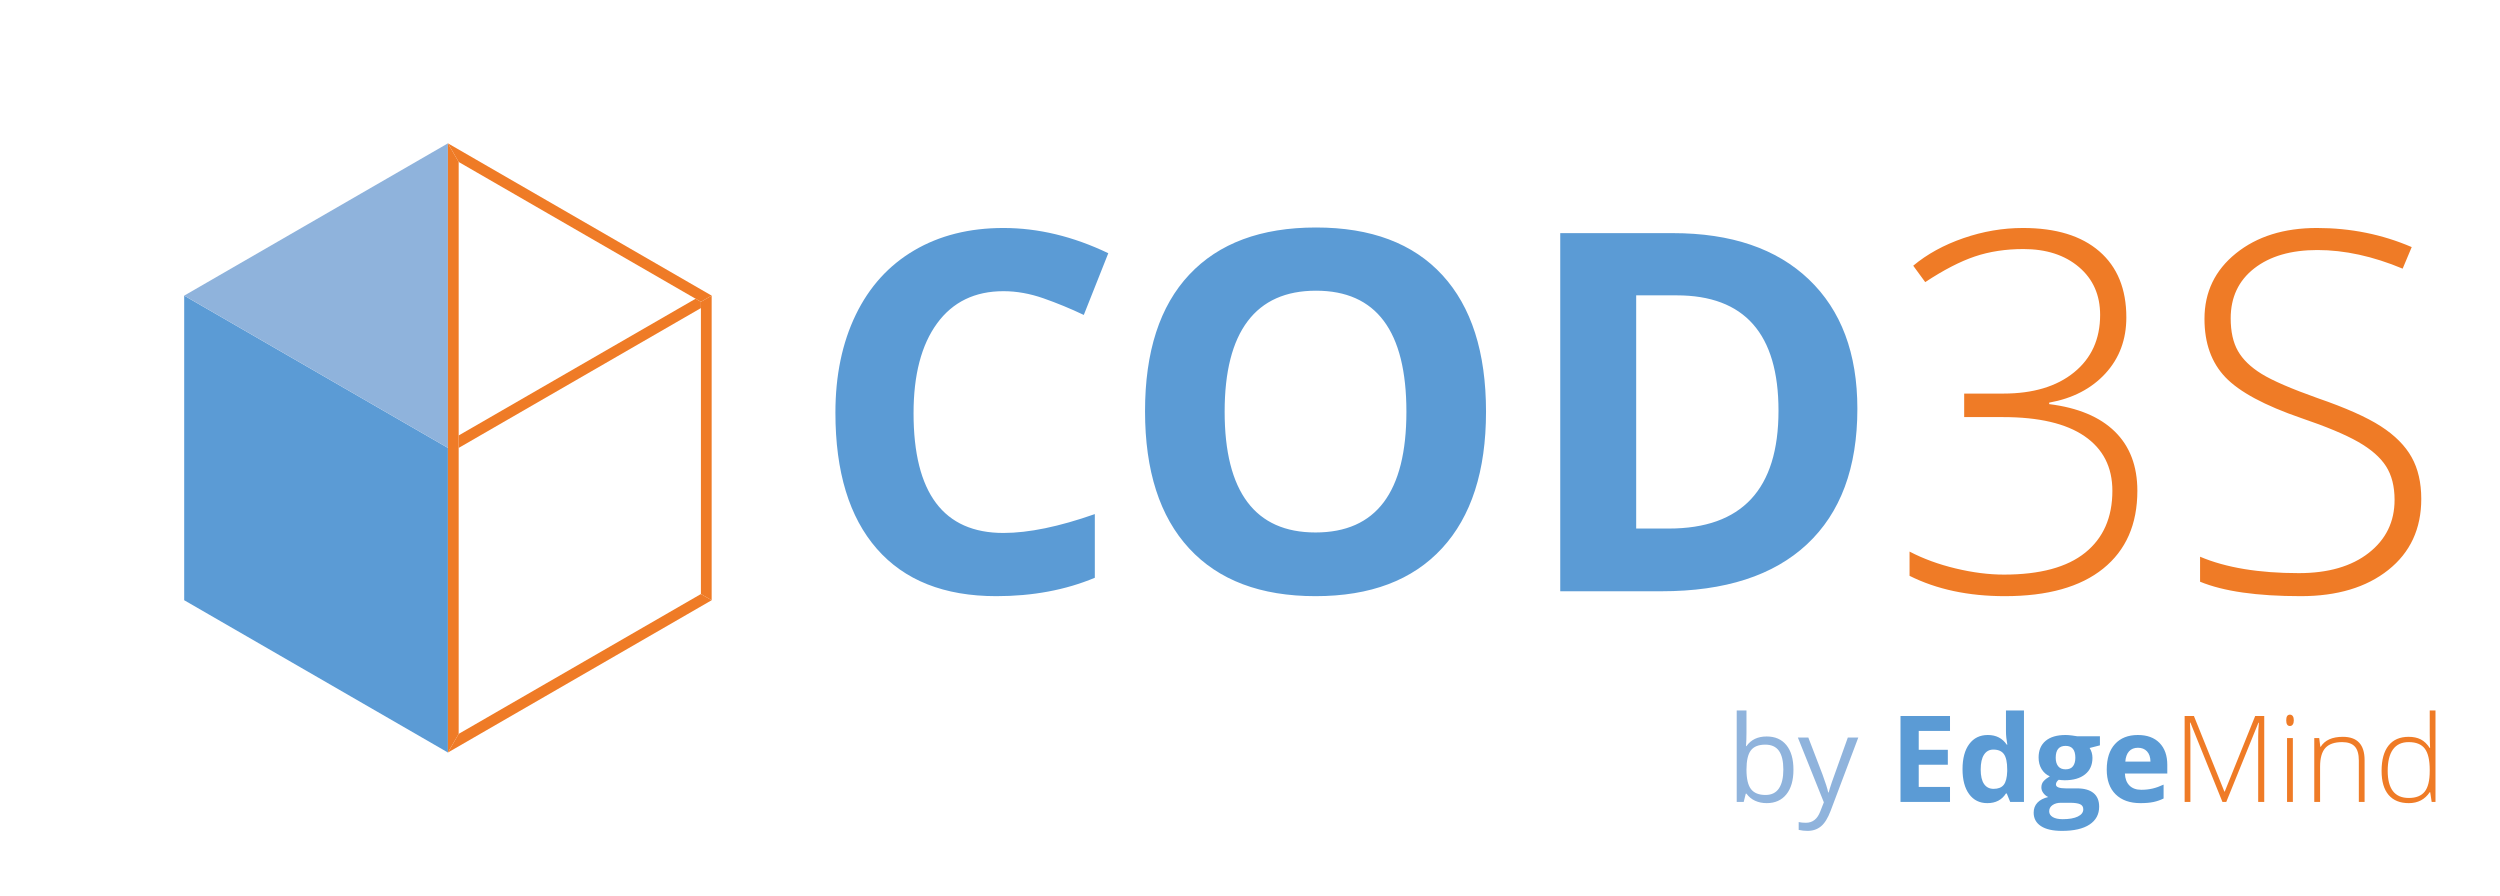
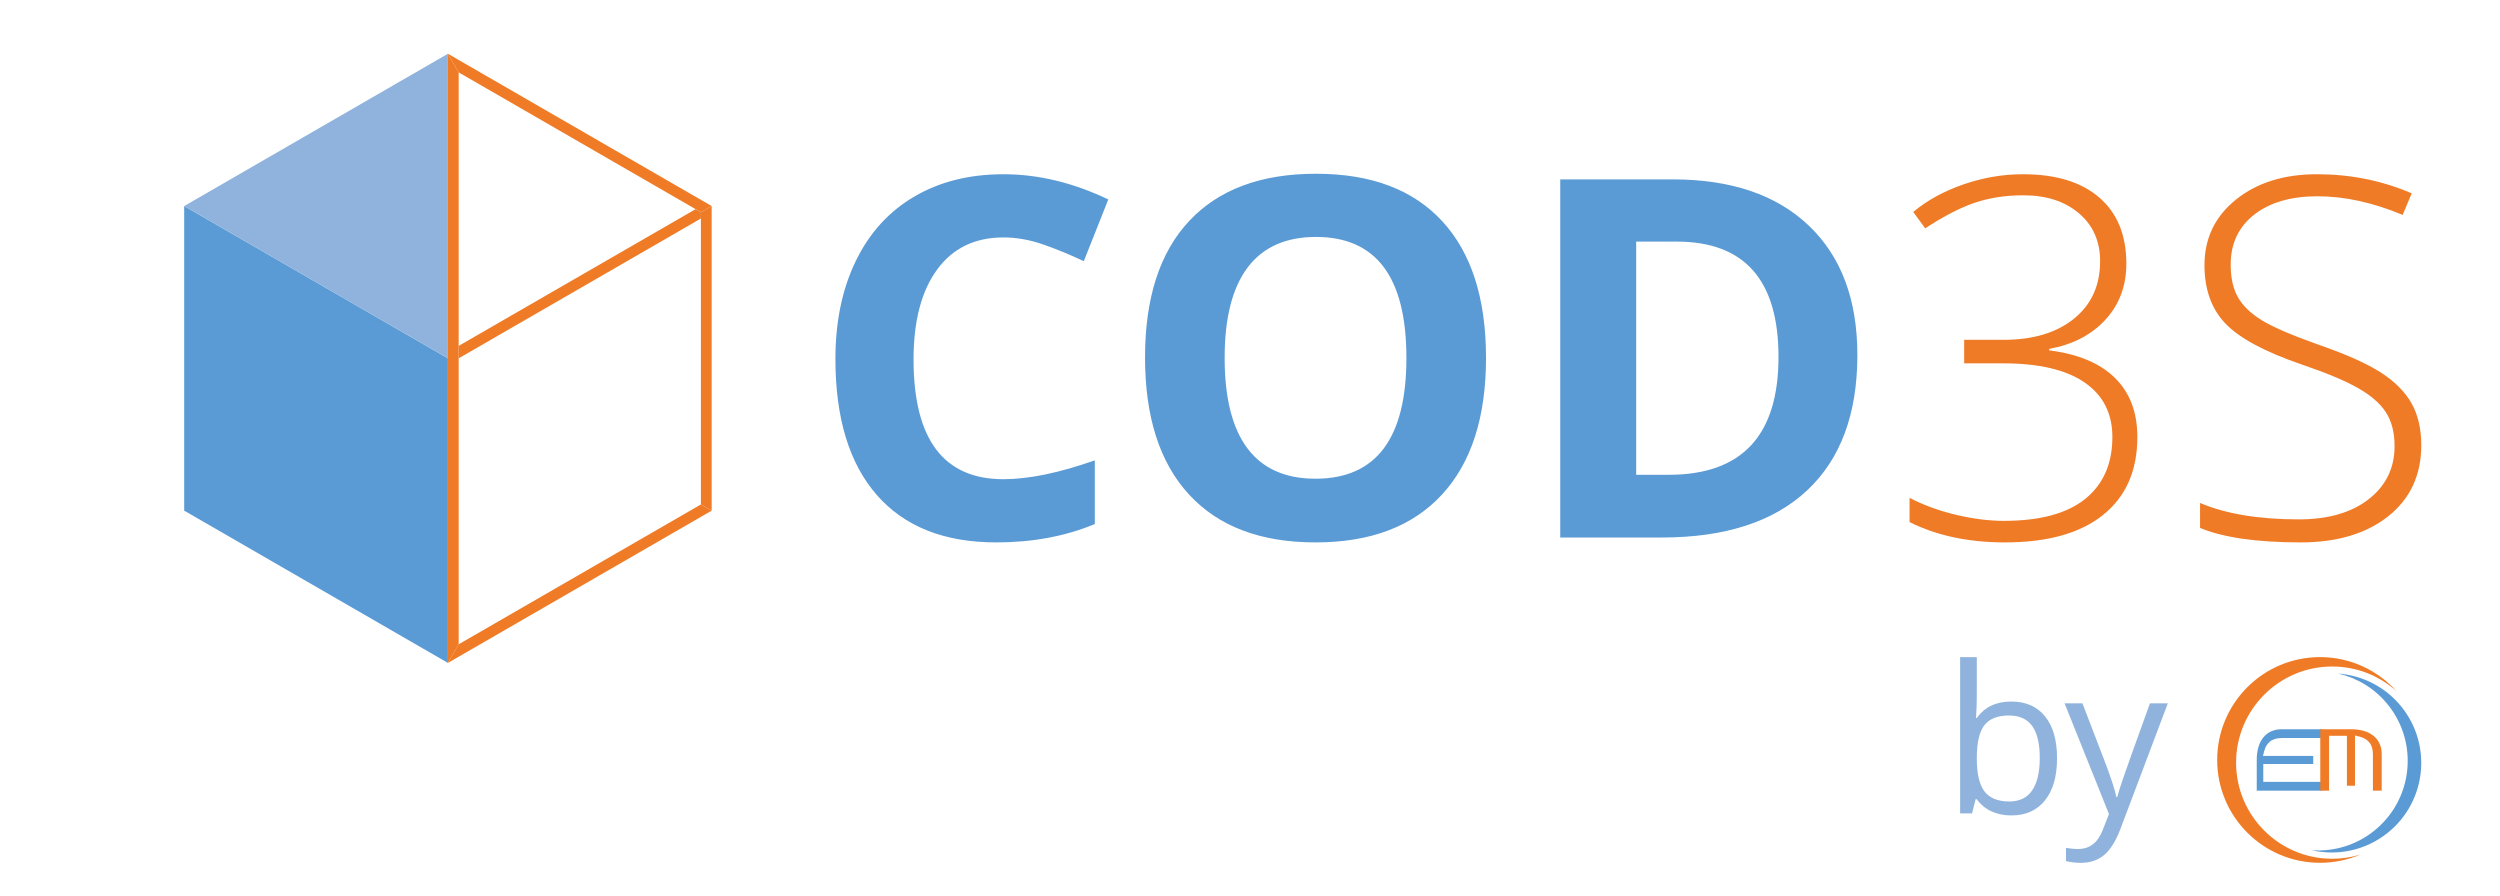
- <svg xmlns="http://www.w3.org/2000/svg" viewBox="0 0 279.066 100" width="558.132" height="200">
+ <svg xmlns="http://www.w3.org/2000/svg" viewBox="0 10 279.066 100" width="558.132" height="200">
  <g id="symbol">
    <g id="real">
      <polygon points="20.56,33.00 50.00,50.00 50.00,84.00 20.56,67.00" fill="#5B9BD5" />
      <polygon points="50.00,16.00 50.00,50.00 20.56,33.00" fill="#8FB3DC" />
    </g>
    <g id="twin" data-pulse-color="#1F416D">
      <polygon points="50.00,16.00 79.44,33.00 78.24,33.69 51.20,18.08" fill="#EF7B26" />
      <polygon points="79.44,33.00 79.44,67.00 78.24,66.31 78.24,33.69" fill="#EF7B26" />
      <polygon points="79.44,67.00 50.00,84.00 51.20,81.92 78.24,66.31" fill="#EF7B26" />
      <polygon points="50.00,84.00 50.00,16.00 51.20,18.08 51.20,81.92" fill="#EF7B26" />
      <polygon points="77.64,33.35 78.24,33.69 78.24,34.39 51.20,50.00 51.20,48.61" fill="#EF7B26" />
    </g>
  </g>
-   <g id="wordmark" transform="translate(90,66) scale(0.56)">
+   <g id="wordmark" transform="translate(90,70) scale(0.56)">
    <path id="COD" fill="#5B9BD5" d="M39.307 -59.814Q30.762 -59.814 26.074 -53.394Q21.387 -46.973 21.387 -35.498Q21.387 -11.621 39.307 -11.621Q46.826 -11.621 57.52 -15.381V-2.686Q48.73 0.977 37.891 0.977Q22.314 0.977 14.062 -8.472Q5.811 -17.92 5.811 -35.596Q5.811 -46.729 9.863 -55.103Q13.916 -63.477 21.509 -67.944Q29.102 -72.412 39.307 -72.412Q49.707 -72.412 60.205 -67.383L55.322 -55.078Q51.318 -56.982 47.266 -58.398Q43.213 -59.814 39.307 -59.814ZM135.498 -35.791Q135.498 -18.066 126.709 -8.545Q117.92 0.977 101.514 0.977Q85.107 0.977 76.318 -8.545Q67.529 -18.066 67.529 -35.889Q67.529 -53.711 76.343 -63.11Q85.156 -72.51 101.611 -72.51Q118.066 -72.51 126.782 -63.037Q135.498 -53.564 135.498 -35.791ZM83.398 -35.791Q83.398 -23.828 87.939 -17.773Q92.48 -11.719 101.514 -11.719Q119.629 -11.719 119.629 -35.791Q119.629 -59.912 101.611 -59.912Q92.578 -59.912 87.988 -53.833Q83.398 -47.754 83.398 -35.791ZM209.521 -36.377Q209.521 -18.75 199.487 -9.375Q189.453 0.0 170.508 0.0H150.293V-71.387H172.705Q190.186 -71.387 199.854 -62.158Q209.521 -52.93 209.521 -36.377ZM193.799 -35.986Q193.799 -58.984 173.486 -58.984H165.43V-12.5H171.924Q193.799 -12.5 193.799 -35.986Z" />
    <path id="3S" fill="#EF7B26" transform="translate(215.332,0)" d="M47.803 -54.59Q47.803 -47.949 43.628 -43.408Q39.453 -38.867 32.422 -37.598V-37.305Q41.016 -36.23 45.508 -31.836Q50.0 -27.441 50.0 -20.02Q50.0 -10.01 43.188 -4.517Q36.377 0.977 23.584 0.977Q12.695 0.977 4.59 -3.076V-7.91Q8.691 -5.762 13.794 -4.541Q18.896 -3.32 23.389 -3.32Q34.18 -3.32 39.6 -7.69Q45.02 -12.061 45.02 -20.02Q45.02 -27.1 39.478 -30.908Q33.936 -34.717 23.193 -34.717H15.479V-39.404H23.291Q32.178 -39.404 37.378 -43.628Q42.578 -47.852 42.578 -55.078Q42.578 -61.035 38.354 -64.624Q34.131 -68.213 27.295 -68.213Q21.973 -68.213 17.578 -66.724Q13.184 -65.234 7.715 -61.621L5.322 -64.893Q9.473 -68.359 15.332 -70.386Q21.191 -72.412 27.197 -72.412Q37.061 -72.412 42.432 -67.749Q47.803 -63.086 47.803 -54.59ZM106.592 -18.408Q106.592 -9.473 100.024 -4.248Q93.457 0.977 82.568 0.977Q69.482 0.977 62.5 -1.904V-6.885Q70.215 -3.613 82.178 -3.613Q90.967 -3.613 96.118 -7.642Q101.27 -11.67 101.27 -18.213Q101.27 -22.266 99.561 -24.927Q97.852 -27.588 93.994 -29.785Q90.137 -31.982 82.666 -34.521Q71.729 -38.281 67.554 -42.651Q63.379 -47.021 63.379 -54.297Q63.379 -62.305 69.653 -67.358Q75.928 -72.412 85.791 -72.412Q95.85 -72.412 104.688 -68.604L102.881 -64.307Q93.994 -68.018 85.889 -68.018Q77.979 -68.018 73.291 -64.355Q68.604 -60.693 68.604 -54.395Q68.604 -50.439 70.044 -47.9Q71.484 -45.361 74.756 -43.335Q78.027 -41.309 85.986 -38.477Q94.336 -35.596 98.535 -32.886Q102.734 -30.176 104.663 -26.733Q106.592 -23.291 106.592 -18.408Z" />
-     <g id="by-edgemind" transform="translate(183.4078,42) scale(0.24)">
+     <g id="by-edgemind" transform="translate(226.48,55) scale(0.41)">
      <path id="by" fill="#8FB3DC" d="M33.496 -54.395Q44.043 -54.395 49.878 -47.192Q55.713 -39.99 55.713 -26.807Q55.713 -13.623 49.829 -6.323Q43.945 0.977 33.496 0.977Q28.271 0.977 23.95 -0.952Q19.629 -2.881 16.699 -6.885H16.113L14.404 0.0H8.594V-75.977H16.699V-57.52Q16.699 -51.318 16.309 -46.387H16.699Q22.363 -54.395 33.496 -54.395ZM32.324 -47.607Q24.023 -47.607 20.361 -42.847Q16.699 -38.086 16.699 -26.807Q16.699 -15.527 20.459 -10.669Q24.219 -5.811 32.52 -5.811Q39.99 -5.811 43.652 -11.255Q47.314 -16.699 47.314 -26.904Q47.314 -37.354 43.652 -42.48Q39.99 -47.607 32.324 -47.607ZM59.375 -53.516H68.066L79.785 -22.998Q83.643 -12.549 84.57 -7.91H84.961Q85.596 -10.4 87.622 -16.431Q89.648 -22.461 100.879 -53.516H109.57L86.572 7.422Q83.154 16.455 78.589 20.239Q74.023 24.023 67.383 24.023Q63.672 24.023 60.059 23.193V16.699Q62.744 17.285 66.064 17.285Q74.414 17.285 77.979 7.91L80.957 0.293Z" />
-       <path id="Edge" fill="#5B9BD5" transform="translate(135.645,0)" d="M50.098 0.0H8.984V-71.387H50.098V-58.984H24.121V-43.311H48.291V-30.908H24.121V-12.5H50.098ZM81.104 0.977Q71.484 0.977 65.991 -6.494Q60.498 -13.965 60.498 -27.197Q60.498 -40.625 66.089 -48.12Q71.68 -55.615 81.494 -55.615Q91.797 -55.615 97.217 -47.607H97.705Q96.582 -53.711 96.582 -58.496V-75.977H111.523V0.0H100.098L97.217 -7.08H96.582Q91.504 0.977 81.104 0.977ZM86.328 -10.889Q92.041 -10.889 94.702 -14.209Q97.363 -17.529 97.607 -25.488V-27.1Q97.607 -35.889 94.897 -39.697Q92.188 -43.506 86.084 -43.506Q81.104 -43.506 78.345 -39.282Q75.586 -35.059 75.586 -27.002Q75.586 -18.945 78.369 -14.917Q81.152 -10.889 86.328 -10.889ZM174.609 -54.59V-47.021L166.064 -44.824Q168.408 -41.162 168.408 -36.621Q168.408 -27.832 162.28 -22.925Q156.152 -18.018 145.264 -18.018L142.578 -18.164L140.381 -18.408Q138.086 -16.65 138.086 -14.502Q138.086 -11.279 146.289 -11.279H155.566Q164.551 -11.279 169.263 -7.422Q173.975 -3.564 173.975 3.906Q173.975 13.477 165.991 18.75Q158.008 24.023 143.066 24.023Q131.641 24.023 125.61 20.044Q119.58 16.064 119.58 8.887Q119.58 3.955 122.656 0.635Q125.732 -2.686 131.689 -4.102Q129.395 -5.078 127.686 -7.3Q125.977 -9.521 125.977 -12.012Q125.977 -15.137 127.783 -17.212Q129.59 -19.287 133.008 -21.289Q128.711 -23.145 126.196 -27.246Q123.682 -31.348 123.682 -36.914Q123.682 -45.85 129.492 -50.732Q135.303 -55.615 146.094 -55.615Q148.389 -55.615 151.538 -55.2Q154.688 -54.785 155.566 -54.59ZM132.471 7.715Q132.471 10.791 135.425 12.549Q138.379 14.307 143.701 14.307Q151.709 14.307 156.25 12.109Q160.791 9.912 160.791 6.104Q160.791 3.027 158.105 1.855Q155.42 0.684 149.805 0.684H142.09Q137.988 0.684 135.229 2.612Q132.471 4.541 132.471 7.715ZM137.891 -36.719Q137.891 -32.275 139.917 -29.688Q141.943 -27.1 146.094 -27.1Q150.293 -27.1 152.246 -29.688Q154.199 -32.275 154.199 -36.719Q154.199 -46.582 146.094 -46.582Q137.891 -46.582 137.891 -36.719ZM206.201 -45.02Q201.465 -45.02 198.779 -42.017Q196.094 -39.014 195.703 -33.496H216.602Q216.504 -39.014 213.721 -42.017Q210.938 -45.02 206.201 -45.02ZM208.301 0.977Q195.117 0.977 187.695 -6.299Q180.273 -13.574 180.273 -26.904Q180.273 -40.625 187.134 -48.12Q193.994 -55.615 206.104 -55.615Q217.676 -55.615 224.121 -49.023Q230.566 -42.432 230.566 -30.811V-23.584H195.361Q195.605 -17.236 199.121 -13.672Q202.637 -10.107 208.984 -10.107Q213.916 -10.107 218.311 -11.133Q222.705 -12.158 227.49 -14.404V-2.881Q223.584 -0.928 219.141 0.024Q214.697 0.977 208.301 0.977Z" />
-       <path id="Mind" fill="#EF7B26" transform="translate(370.508,0)" d="M41.504 0.0 14.893 -65.918H14.502Q14.893 -59.863 14.893 -53.516V0.0H10.107V-71.387H17.822L43.115 -8.594H43.408L68.701 -71.387H76.221V0.0H71.191V-54.102Q71.191 -59.766 71.777 -65.82H71.387L44.678 0.0ZM100.0 0.0H95.166V-53.076H100.0ZM94.482 -67.822Q94.482 -72.51 97.559 -72.51Q99.072 -72.51 99.927 -71.289Q100.781 -70.068 100.781 -67.822Q100.781 -65.625 99.927 -64.355Q99.072 -63.086 97.559 -63.086Q94.482 -63.086 94.482 -67.822ZM154.785 0.0V-34.424Q154.785 -42.432 151.416 -46.069Q148.047 -49.707 140.967 -49.707Q131.445 -49.707 127.026 -44.897Q122.607 -40.088 122.607 -29.297V0.0H117.773V-53.076H121.875L122.803 -45.801H123.096Q128.271 -54.102 141.504 -54.102Q159.57 -54.102 159.57 -34.717V0.0ZM196.191 -54.102Q201.953 -54.102 206.152 -52.002Q210.352 -49.902 213.672 -44.824H213.965Q213.672 -50.977 213.672 -56.885V-75.977H218.457V0.0H215.283L214.062 -8.105H213.672Q207.617 0.977 196.289 0.977Q185.303 0.977 179.492 -5.859Q173.682 -12.695 173.682 -25.781Q173.682 -39.551 179.443 -46.826Q185.205 -54.102 196.191 -54.102ZM196.191 -49.707Q187.5 -49.707 183.13 -43.604Q178.76 -37.5 178.76 -25.879Q178.76 -3.32 196.289 -3.32Q205.273 -3.32 209.473 -8.545Q213.672 -13.77 213.672 -25.781V-26.611Q213.672 -38.916 209.546 -44.312Q205.42 -49.707 196.191 -49.707Z" />
+       <g id="edgemind-symbol" transform="translate(133.57,-76)">
+         <path id="path338" fill="#EF7B26" d="m 55.924,98.039 c -25.809,0 -46.733,-20.924 -46.733,-46.733 c 0,-25.809 20.924,-46.733 46.733,-46.733 c 12.014,0 22.965,4.536 31.244,11.986 c -9.152,-10.165 -22.413,-16.56 -37.166,-16.56 c -27.615,0 -50.001,22.387 -50.001,50.001 c 0,27.614 22.386,50.001 50.001,50.001 c 6.98,0 13.624,-1.435 19.661,-4.02 c -4.345,1.335 -8.957,2.056 -13.739,2.056" />
+         <path id="path342" fill="#5B9BD5" d="m 82.946,23.073 c 15.123,18.709 12.214,46.138 -6.5,61.259 c -8.951,7.236 -19.899,10.332 -30.54,9.556 c 12.581,2.88 26.309,0.176 37.124,-8.568 c 18.712,-15.121 21.621,-42.547 6.499,-61.26 c -7.886,-9.759 -19.121,-15.207 -30.72,-16.052 c 9.181,2.1 17.758,7.169 24.137,15.065" />
+         <path id="path346" fill="#5B9BD5" d="m 51.02,35.071 l 0,4.271 l -19.521,0 c -2.489,0 -4.459,0.583 -5.855,1.731 c -1.37,1.129 -2.321,2.725 -2.824,4.747 l -0.556,2.24 l 2.306,0 l 22.12,0 l 0,3.925 l -22.48,0 l -1.804,0 l 0,1.806 l 0,5.065 l 0,1.804 l 1.804,0 l 26.81,0 l 0,4.272 l -31.79,0 l 0,-14.996 c 0,-2.348 0.295,-4.492 0.876,-6.375 c 0.561,-1.824 1.379,-3.386 2.421,-4.639 c 1.021,-1.225 2.283,-2.184 3.744,-2.845 c 1.476,-0.669 3.186,-1.008 5.082,-1.008 l 19.666,0" />
+         <path id="path350" fill="#EF7B26" d="m 65.114,35.071 c 2.349,0 4.492,0.295 6.374,0.876 c 1.824,0.564 3.386,1.379 4.64,2.421 c 1.226,1.022 2.183,2.283 2.844,3.745 c 0.67,1.474 1.01,3.184 1.01,5.082 l 0,17.738 l -4.272,0 l 0,-17.594 c 0,-2.489 -0.581,-4.457 -1.732,-5.855 c -1.127,-1.373 -2.725,-2.321 -4.746,-2.822 l -2.24,-0.557 l 0,2.308 l 0,22.12 l -3.925,0 l 0,-22.48 l 0,-1.806 l -1.804,0 l -5.066,0 l -1.804,0 l 0,1.806 l 0,24.881 l -4.274,0 l 0,-29.863 l 14.996,0" />
+       </g>
    </g>
  </g>
</svg>
